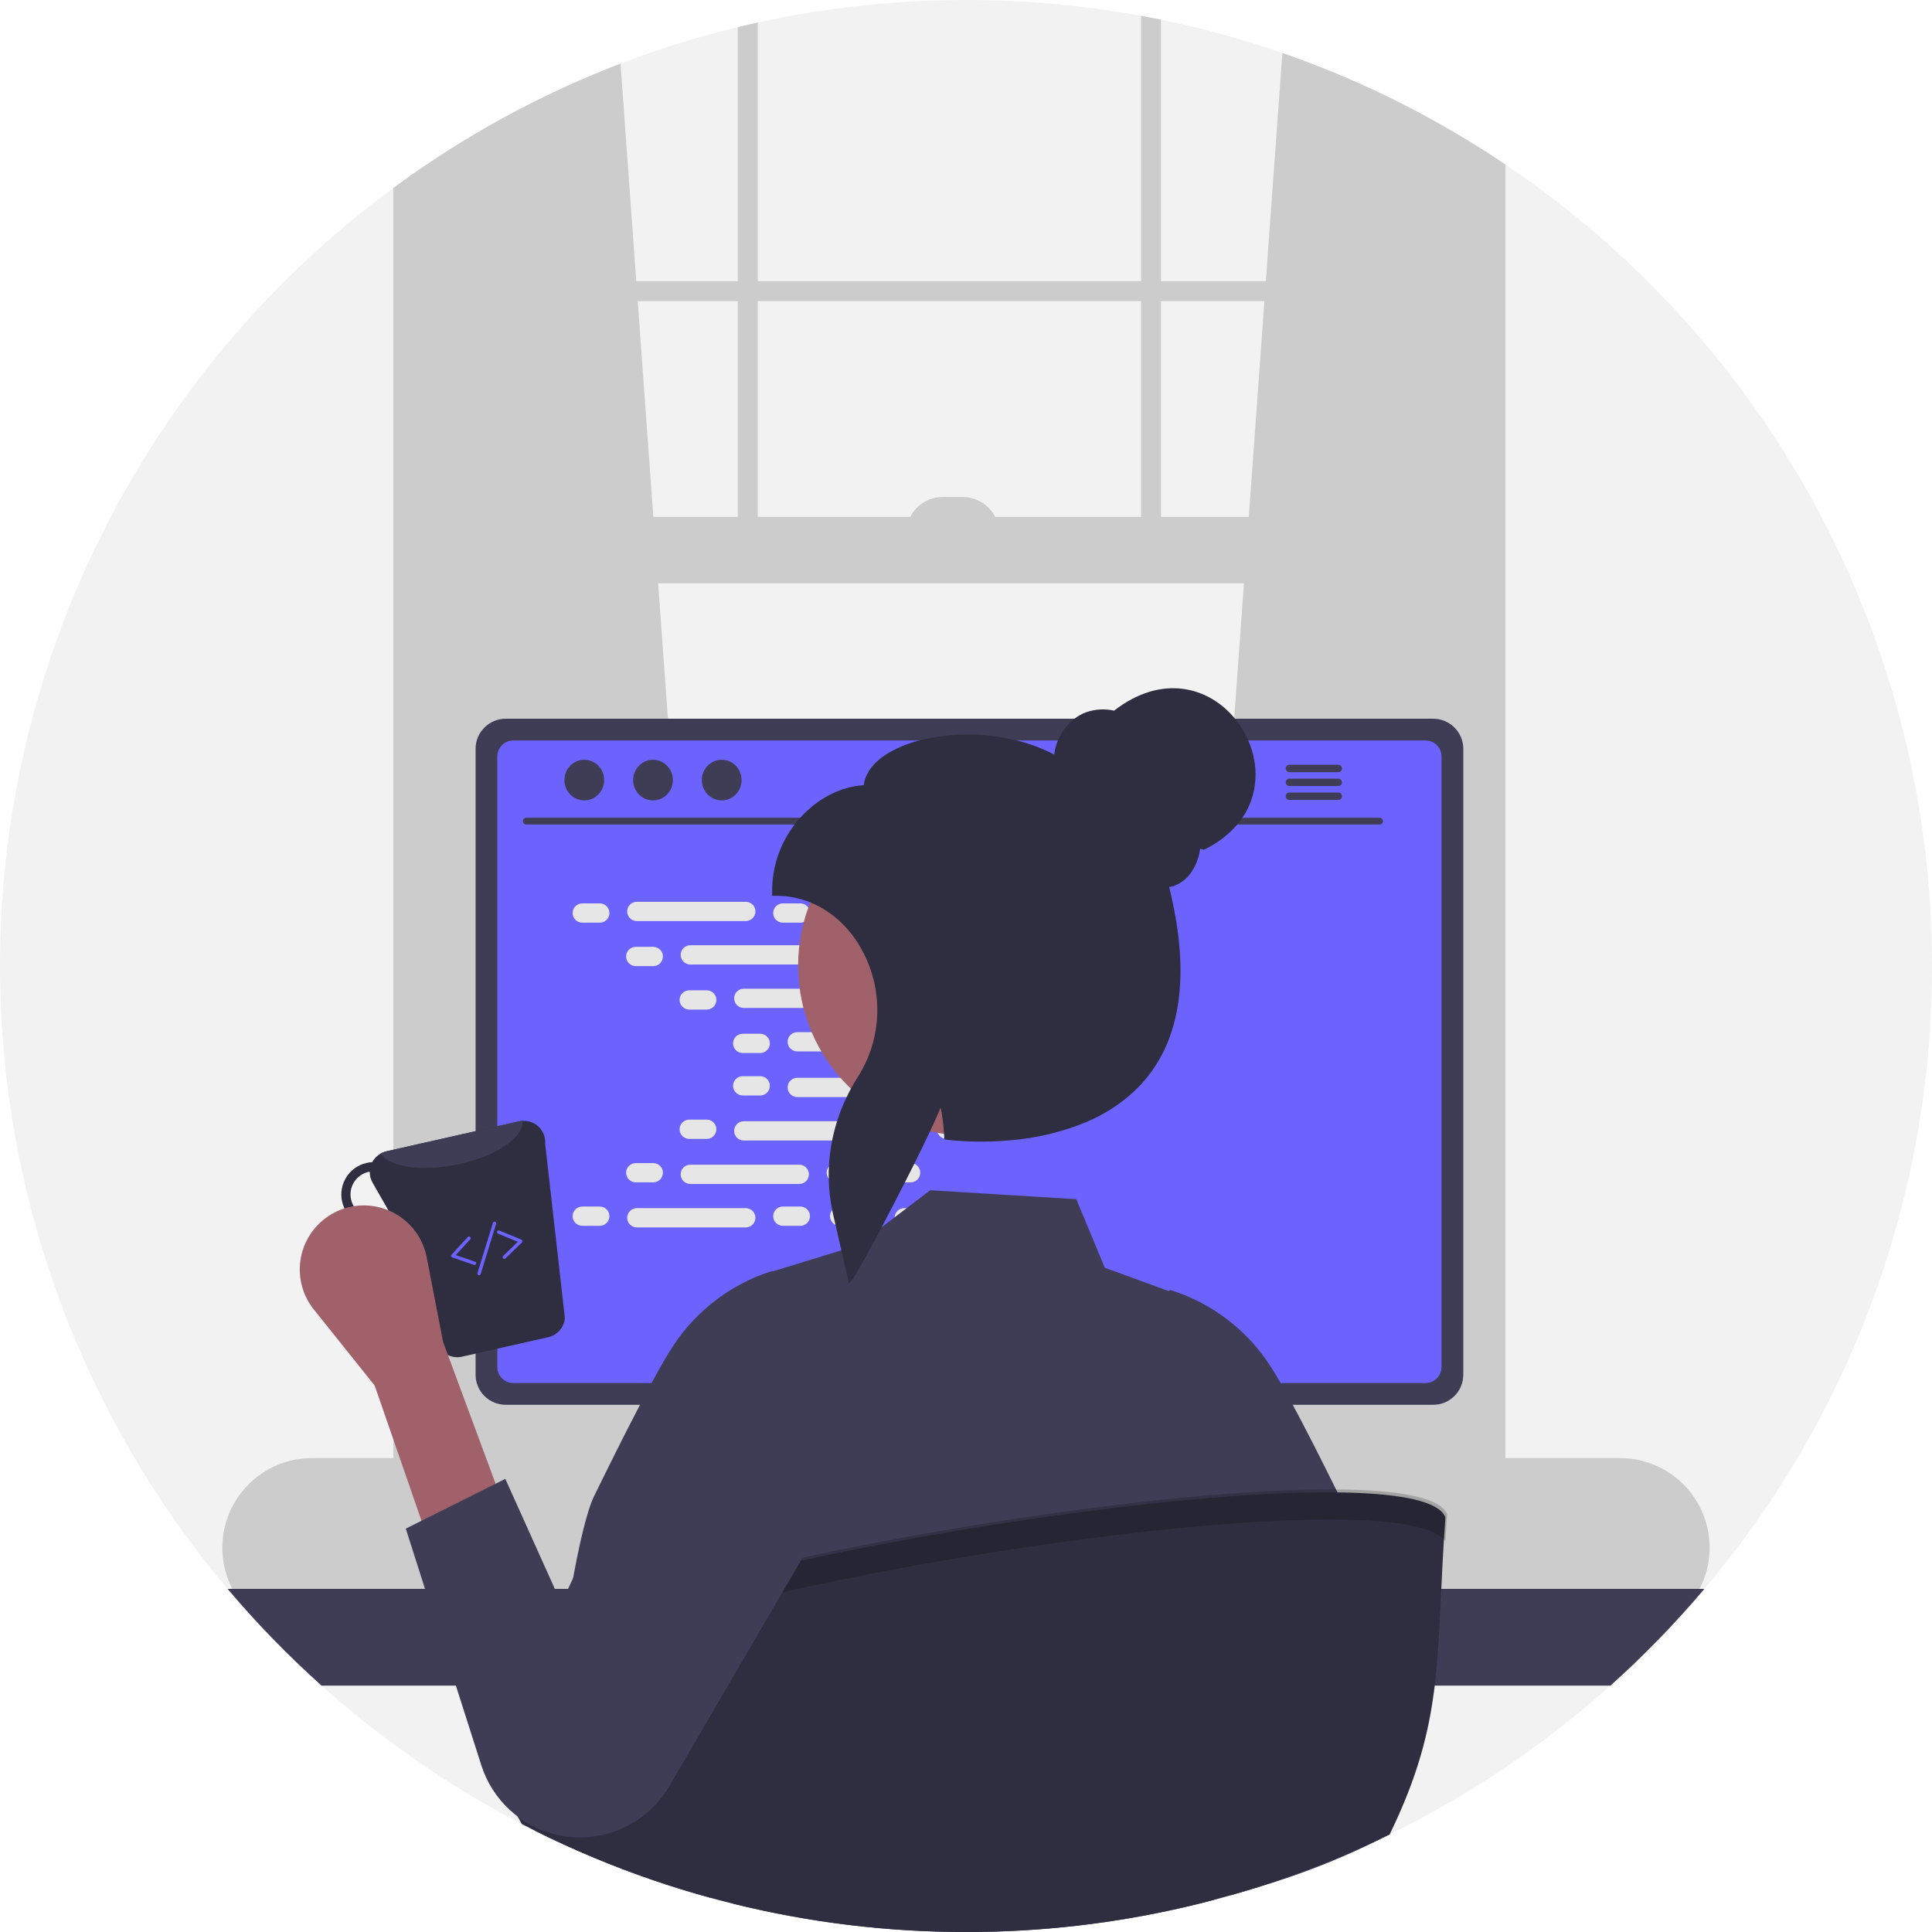
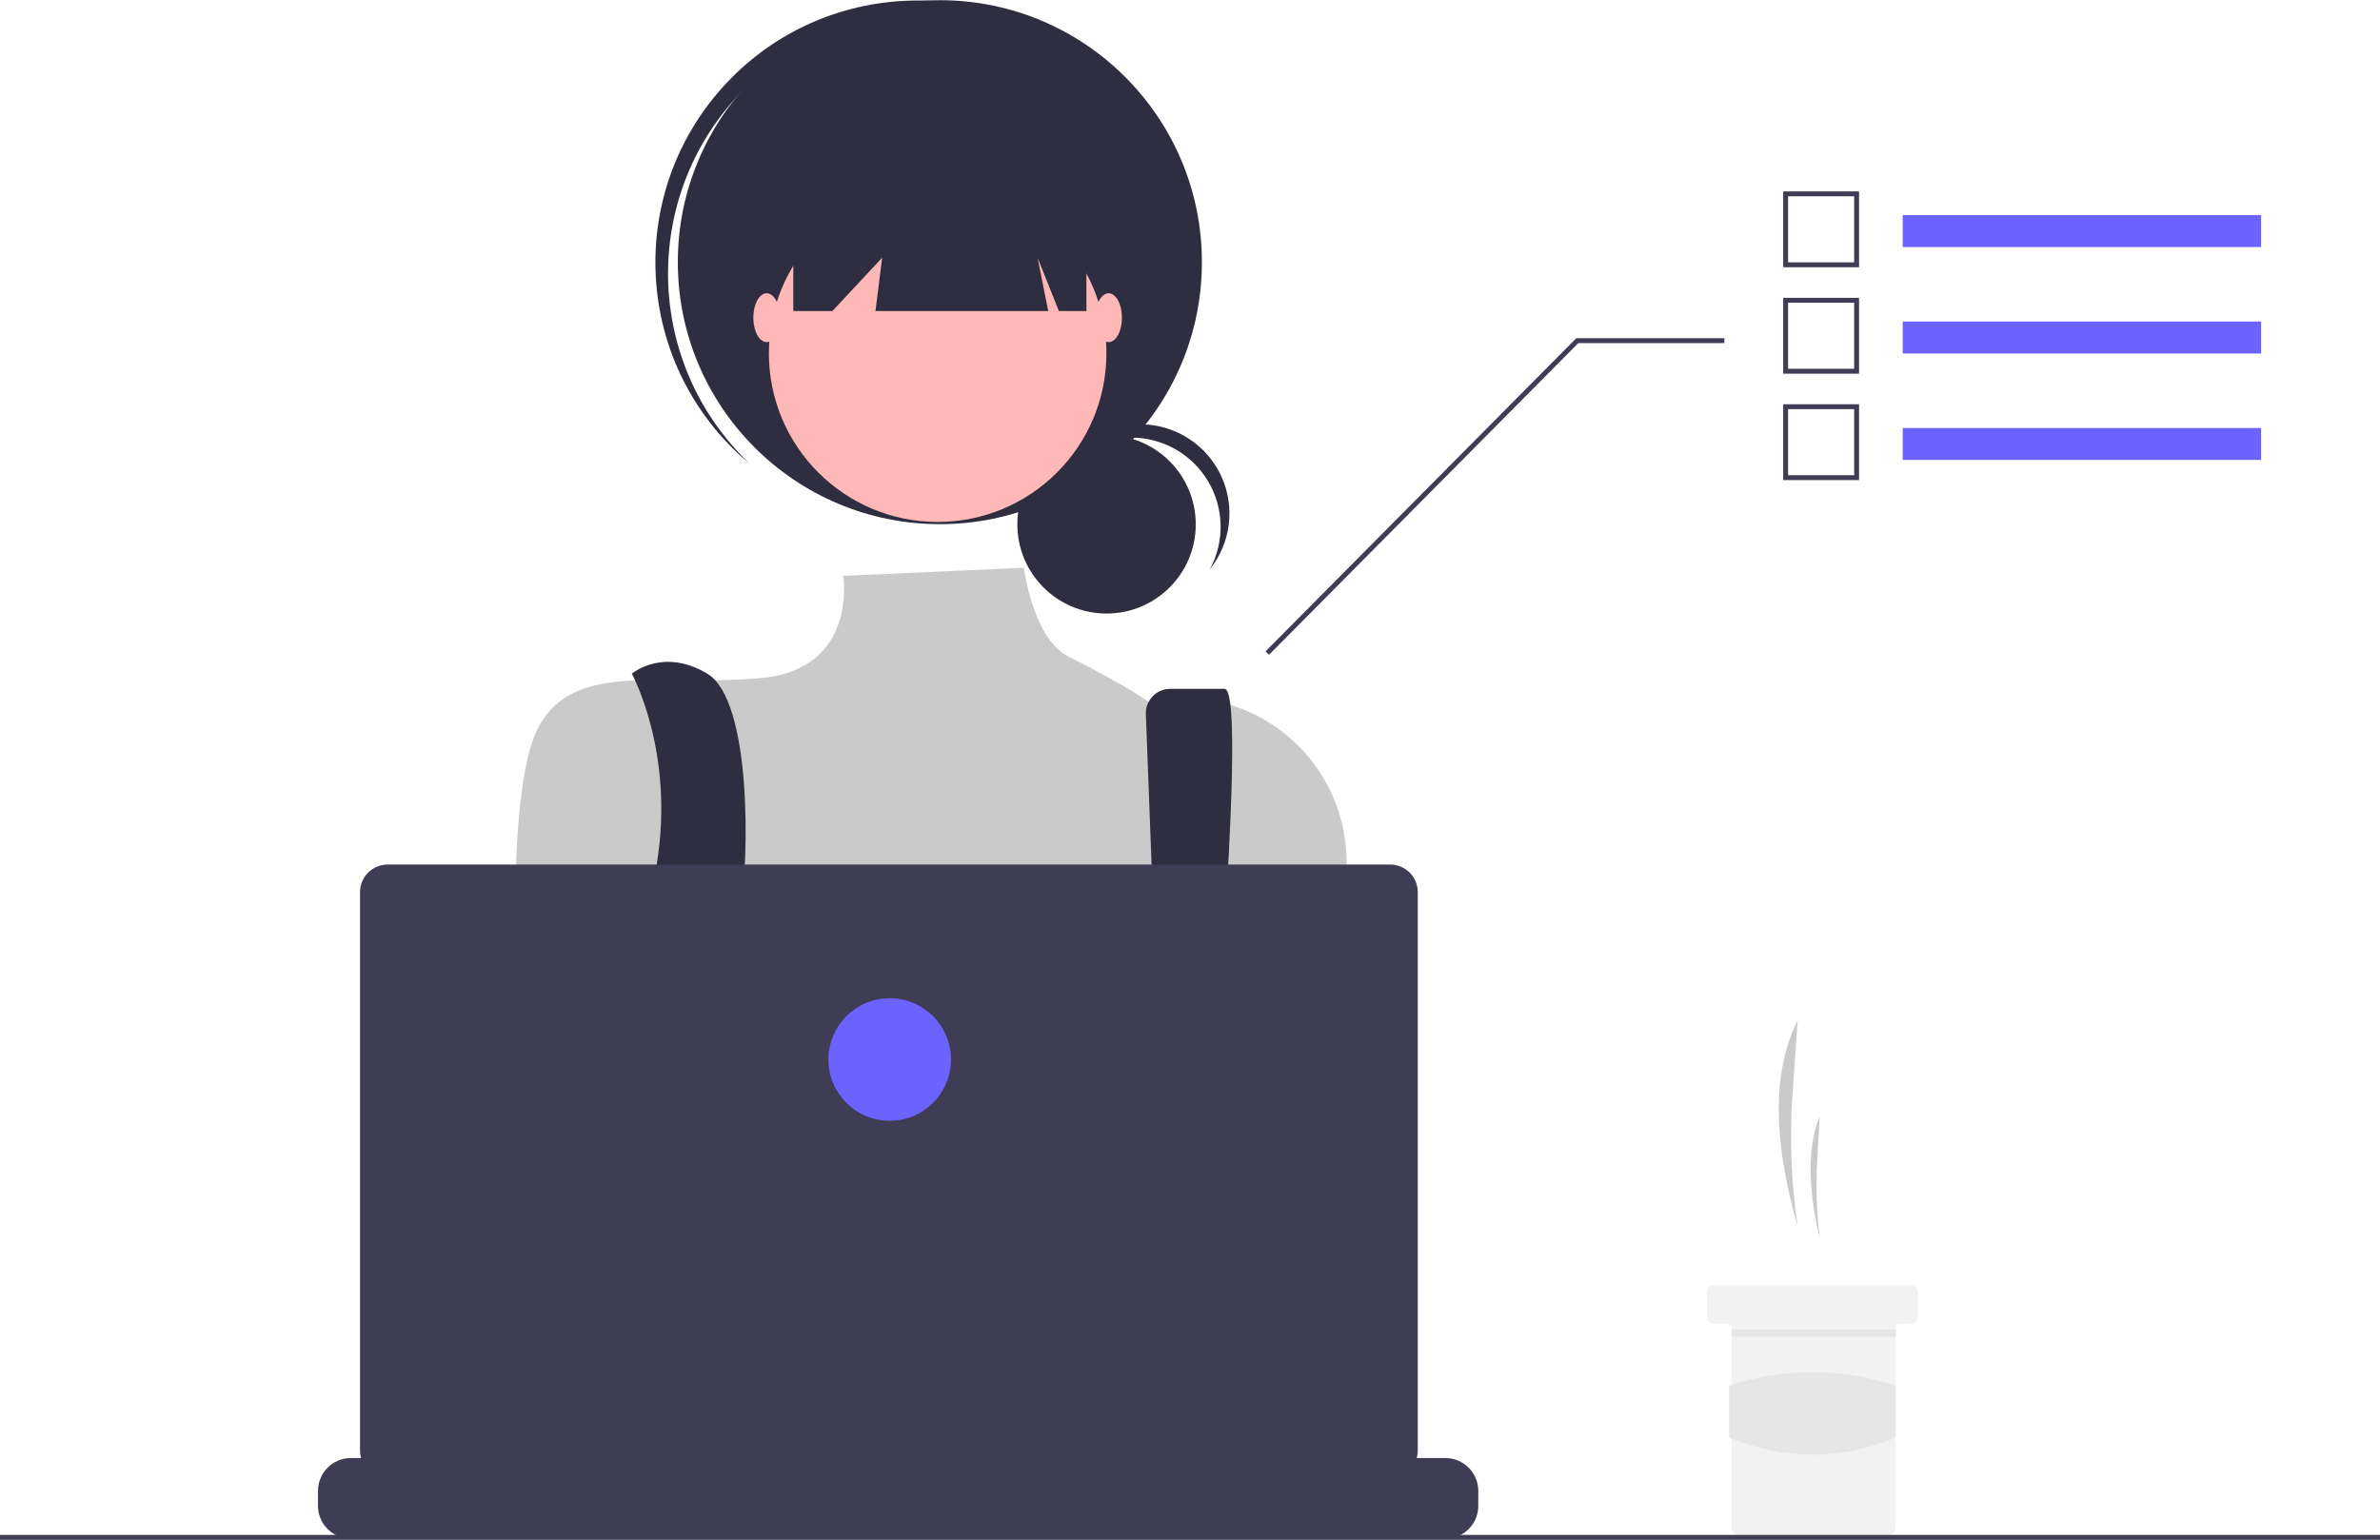
- <svg xmlns="http://www.w3.org/2000/svg" data-name="Layer 1" width="578" height="578" viewBox="0 0 578 578">
-   <path d="M889,450a287.861,287.861,0,0,1-68.09,186.34c-1.6,1.9-3.23,3.77-4.89,5.63a290.588,290.588,0,0,1-67.49,55.99q-8.67,5.205-17.72,9.81c-.61.31-1.23.62-1.84.92-.73.37-1.47.73-2.21,1.09A286.159,286.159,0,0,1,679.24,728q-2.55.72-5.11,1.4a288.588,288.588,0,0,1-65.84,9.49c-1.16.03-2.3.05-3.4.07-.39.01-.77.02-1.15.02-1.25.01-2.49.02-3.74.02a289.271,289.271,0,0,1-69.54-8.43q-3.42-.84-6.81-1.77a285.473,285.473,0,0,1-34.97-12.03q-9-3.75-17.68-8.09c-1.31-.66-2.62-1.32-3.91-2-.55-.27-1.09-.56-1.63-.84a290.458,290.458,0,0,1-81.65-64.06c-1.6-1.79-3.17-3.61-4.72-5.44a289.025,289.025,0,0,1,49.59-419.1c1.64-1.21,3.29-2.41,4.96-3.58q.495-.345.99-.69a286.753,286.753,0,0,1,97.1-43.85c1.98-.49,3.96-.95,5.96-1.38a291.798,291.798,0,0,1,114.68-2.01c1.99.37,3.98.75,5.96,1.16a287.281,287.281,0,0,1,97.1,39.43c.66.42,1.32.84,1.98,1.28,1.33.86,2.66,1.74,3.97,2.63A288.686,288.686,0,0,1,889,450Z" transform="translate(-311 -161)" fill="#f2f2f2" />
-   <path d="M527,599.51l-92.37,8.2-.99.09V213.66q.495-.345.99-.69a288.323,288.323,0,0,1,62.01-32.94l4.72,65.1.43,5.96,4.67,64.56L507.9,335.51l18.93,261.7Z" transform="translate(-311 -161)" fill="#ccc" />
-   <path d="M755.43,206.32c.66.42,1.32.84,1.98,1.28V607.8l-1.98-.18-91.37-8.11.17-2.3L683.16,335.51l1.44-19.86,4.67-64.56.43-5.96,4.95-68.27A287.687,287.687,0,0,1,755.43,206.32Z" transform="translate(-311 -161)" fill="#ccc" />
-   <path d="M755.43,206.32V613.26c0,7.81-5.38,14.16-12,14.16H446.63c-5.48,0-10.13-4.36-11.54-10.31a16.108,16.108,0,0,1-.46-3.85V212.97q-.495.345-.99.69c-1.67,1.17-3.32,2.37-4.96,3.58V613.26a22.919,22.919,0,0,0,6.18,16,17.06,17.06,0,0,0,7.78,4.66,15.118,15.118,0,0,0,3.99.53h296.8a15.249,15.249,0,0,0,4-.53c7.98-2.15,13.95-10.59,13.95-20.66V210.23c-1.31-.89-2.64-1.77-3.97-2.63C756.75,207.16,756.09,206.74,755.43,206.32Z" transform="translate(-311 -161)" fill="#ccc" />
-   <rect x="120.655" y="84.134" width="326.752" height="5.959" fill="#ccc" />
-   <path d="M531.73,169.12c1.98-.49,3.96-.95,5.96-1.38V329.55h-5.96Z" transform="translate(-311 -161)" fill="#ccc" />
-   <path d="M652.37,165.73c1.99.37,3.98.75,5.96,1.16V329.55h-5.96Z" transform="translate(-311 -161)" fill="#ccc" />
-   <path d="M795.65,597.21H404.34a26.82,26.82,0,0,0,0,53.64H795.65a26.76,26.76,0,0,0,20.12-9.11,27.096,27.096,0,0,0,3.02-4.18,25.54,25.54,0,0,0,1.75-3.56,26.803,26.803,0,0,0-24.89-36.79Z" transform="translate(-311 -161)" fill="#ccc" />
-   <rect x="122.642" y="154.649" width="324.766" height="19.863" fill="#ccc" />
-   <path d="M282.045,148.69h5.959a10.925,10.925,0,0,1,10.925,10.925v0a0,0,0,0,1,0,0h-27.809a0,0,0,0,1,0,0v0a10.925,10.925,0,0,1,10.925-10.925Z" fill="#ccc" />
-   <path d="M820.91,636.34a289.004,289.004,0,0,1-28.12,28.95H407.21a289.004,289.004,0,0,1-28.12-28.95Z" transform="translate(-311 -161)" fill="#3f3d56" />
-   <path d="M632.28,536.07H567.36a3.175,3.175,0,0,0-1.03.16,3.448,3.448,0,0,0-2.43,3.3V642.09h71.85V539.53A3.463,3.463,0,0,0,632.28,536.07Zm-24.57,50.6a7.531,7.531,0,0,1-1.56,4.6,7.665,7.665,0,0,1-13.78-4.6v-11.9a7.67,7.67,0,0,1,15.34,0Z" transform="translate(-311 -161)" fill="#2f2e41" />
-   <path d="M563.68,638.81v9.89a1.94,1.94,0,0,0,1.93,1.94h68.43a1.946,1.946,0,0,0,1.93-1.94v-9.89Z" transform="translate(-311 -161)" fill="#3f3d56" />
-   <path d="M739.78,376.02H462.28a9.011,9.011,0,0,0-9,8.99V572.27a9.007,9.007,0,0,0,9,9h277.5a9.007,9.007,0,0,0,9-9V385.01A9.012,9.012,0,0,0,739.78,376.02Z" transform="translate(-311 -161)" fill="#3f3d56" />
-   <path d="M737.46,382.52H464.59a4.82,4.82,0,0,0-4.81,4.82V569.96a4.818,4.818,0,0,0,4.81,4.81H737.46a4.818,4.818,0,0,0,4.81-4.81V387.34A4.821,4.821,0,0,0,737.46,382.52Z" transform="translate(-311 -161)" fill="#6c63ff" />
-   <path d="M687.24,650.48l-2.52-11.97a2.992,2.992,0,0,0-1.86-2.17,2.894,2.894,0,0,0-1.06-.2H524.49a2.895,2.895,0,0,0-1.06.2,2.993,2.993,0,0,0-1.86,2.17l-2.52,11.97a2.987,2.987,0,0,0,2.92,3.6H684.31a2.948,2.948,0,0,0,2.32-1.11A2.985,2.985,0,0,0,687.24,650.48Z" transform="translate(-311 -161)" fill="#2f2e41" />
-   <rect x="214.643" y="477.296" width="5" height="3" rx="0.488" fill="#3f3d56" />
-   <rect x="224.643" y="477.296" width="5" height="3" rx="0.488" fill="#3f3d56" />
-   <rect x="234.643" y="477.296" width="5" height="3" rx="0.488" fill="#3f3d56" />
-   <rect x="244.643" y="477.296" width="5" height="3" rx="0.488" fill="#3f3d56" />
-   <rect x="254.643" y="477.296" width="5" height="3" rx="0.488" fill="#3f3d56" />
-   <rect x="264.643" y="477.296" width="5" height="3" rx="0.488" fill="#3f3d56" />
-   <rect x="274.643" y="477.296" width="5" height="3" rx="0.488" fill="#3f3d56" />
-   <rect x="284.643" y="477.296" width="5" height="3" rx="0.488" fill="#3f3d56" />
-   <rect x="294.643" y="477.296" width="5" height="3" rx="0.488" fill="#3f3d56" />
-   <rect x="304.643" y="477.296" width="5" height="3" rx="0.488" fill="#3f3d56" />
-   <rect x="314.643" y="477.296" width="5" height="3" rx="0.488" fill="#3f3d56" />
-   <rect x="324.643" y="477.296" width="5" height="3" rx="0.488" fill="#3f3d56" />
-   <rect x="334.643" y="477.296" width="5" height="3" rx="0.488" fill="#3f3d56" />
-   <rect x="344.643" y="477.296" width="5" height="3" rx="0.488" fill="#3f3d56" />
-   <rect x="354.643" y="477.296" width="5" height="3" rx="0.488" fill="#3f3d56" />
-   <rect x="364.643" y="477.296" width="5" height="3" rx="0.488" fill="#3f3d56" />
-   <rect x="214.525" y="482.296" width="5" height="3" rx="0.488" fill="#3f3d56" />
-   <rect x="224.525" y="482.296" width="5" height="3" rx="0.488" fill="#3f3d56" />
-   <rect x="234.525" y="482.296" width="5" height="3" rx="0.488" fill="#3f3d56" />
-   <rect x="244.525" y="482.296" width="5" height="3" rx="0.488" fill="#3f3d56" />
-   <rect x="254.525" y="482.296" width="5" height="3" rx="0.488" fill="#3f3d56" />
-   <rect x="264.525" y="482.296" width="5" height="3" rx="0.488" fill="#3f3d56" />
-   <rect x="274.525" y="482.296" width="5" height="3" rx="0.488" fill="#3f3d56" />
-   <rect x="284.525" y="482.296" width="5" height="3" rx="0.488" fill="#3f3d56" />
-   <rect x="294.525" y="482.296" width="5" height="3" rx="0.488" fill="#3f3d56" />
-   <rect x="304.525" y="482.296" width="5" height="3" rx="0.488" fill="#3f3d56" />
-   <rect x="314.525" y="482.296" width="5" height="3" rx="0.488" fill="#3f3d56" />
-   <rect x="324.525" y="482.296" width="5" height="3" rx="0.488" fill="#3f3d56" />
-   <rect x="334.525" y="482.296" width="5" height="3" rx="0.488" fill="#3f3d56" />
-   <rect x="344.525" y="482.296" width="5" height="3" rx="0.488" fill="#3f3d56" />
-   <rect x="354.525" y="482.296" width="5" height="3" rx="0.488" fill="#3f3d56" />
-   <rect x="364.525" y="482.296" width="5" height="3" rx="0.488" fill="#3f3d56" />
-   <rect x="262.525" y="488.296" width="40" height="3" rx="0.488" fill="#3f3d56" />
-   <path d="M723.748,407.677H468.425a1.016,1.016,0,0,1,0-2.031H723.748a1.016,1.016,0,0,1,0,2.031Z" transform="translate(-311 -161)" fill="#3f3d56" />
-   <ellipse cx="174.805" cy="233.379" rx="5.95" ry="6.083" fill="#3f3d56" />
-   <ellipse cx="195.361" cy="233.379" rx="5.95" ry="6.083" fill="#3f3d56" />
-   <ellipse cx="215.917" cy="233.379" rx="5.95" ry="6.083" fill="#3f3d56" />
-   <path d="M711.37,389.8h-14.6a1.105,1.105,0,0,0,0,2.21h14.6a1.105,1.105,0,0,0,0-2.21Z" transform="translate(-311 -161)" fill="#3f3d56" />
-   <path d="M711.37,393.95h-14.6a1.105,1.105,0,0,0,0,2.21h14.6a1.105,1.105,0,0,0,0-2.21Z" transform="translate(-311 -161)" fill="#3f3d56" />
-   <path d="M711.37,398.1h-14.6a1.105,1.105,0,0,0,0,2.21h14.6a1.105,1.105,0,0,0,0-2.21Z" transform="translate(-311 -161)" fill="#3f3d56" />
-   <rect x="171.314" y="270.273" width="11.006" height="5.76" rx="2.88" fill="#e6e6e6" />
-   <rect x="231.314" y="270.273" width="11.006" height="5.76" rx="2.88" fill="#e6e6e6" />
-   <rect x="248.314" y="270.273" width="11.006" height="5.76" rx="2.88" fill="#e6e6e6" />
-   <rect x="187.634" y="269.793" width="38.366" height="5.76" rx="2.88" fill="#e6e6e6" />
-   <rect x="267.634" y="269.793" width="38.366" height="5.76" rx="2.88" fill="#e6e6e6" />
-   <rect x="187.314" y="283.273" width="11.006" height="5.76" rx="2.88" fill="#e6e6e6" />
-   <rect x="247.314" y="283.273" width="11.006" height="5.76" rx="2.88" fill="#e6e6e6" />
-   <rect x="264.314" y="283.273" width="11.006" height="5.76" rx="2.88" fill="#e6e6e6" />
-   <rect x="203.634" y="282.793" width="38.366" height="5.76" rx="2.88" fill="#e6e6e6" />
-   <rect x="283.634" y="282.793" width="38.366" height="5.76" rx="2.88" fill="#e6e6e6" />
-   <rect x="203.314" y="296.273" width="11.006" height="5.76" rx="2.88" fill="#e6e6e6" />
-   <rect x="263.314" y="296.273" width="11.006" height="5.76" rx="2.88" fill="#e6e6e6" />
-   <rect x="280.314" y="296.273" width="11.006" height="5.76" rx="2.88" fill="#e6e6e6" />
-   <rect x="219.634" y="295.793" width="38.366" height="5.76" rx="2.88" fill="#e6e6e6" />
-   <rect x="299.634" y="295.793" width="38.366" height="5.76" rx="2.88" fill="#e6e6e6" />
-   <rect x="219.314" y="309.273" width="11.006" height="5.76" rx="2.88" fill="#e6e6e6" />
-   <rect x="279.314" y="309.273" width="11.006" height="5.76" rx="2.88" fill="#e6e6e6" />
-   <rect x="296.314" y="309.273" width="11.006" height="5.76" rx="2.88" fill="#e6e6e6" />
-   <rect x="235.634" y="308.793" width="38.366" height="5.76" rx="2.88" fill="#e6e6e6" />
-   <rect x="231.314" y="360.967" width="11.006" height="5.76" rx="2.88" fill="#e6e6e6" />
-   <rect x="248.314" y="360.967" width="11.006" height="5.76" rx="2.88" fill="#e6e6e6" />
-   <rect x="267.634" y="361.447" width="38.366" height="5.76" rx="2.88" fill="#e6e6e6" />
-   <rect x="171.314" y="360.967" width="11.006" height="5.76" rx="2.88" fill="#e6e6e6" />
-   <rect x="187.634" y="361.447" width="38.366" height="5.76" rx="2.88" fill="#e6e6e6" />
-   <rect x="187.314" y="347.967" width="11.006" height="5.76" rx="2.88" fill="#e6e6e6" />
-   <rect x="247.314" y="347.967" width="11.006" height="5.76" rx="2.88" fill="#e6e6e6" />
-   <rect x="264.314" y="347.967" width="11.006" height="5.76" rx="2.88" fill="#e6e6e6" />
-   <rect x="203.634" y="348.447" width="38.366" height="5.76" rx="2.88" fill="#e6e6e6" />
-   <rect x="203.314" y="334.967" width="11.006" height="5.76" rx="2.88" fill="#e6e6e6" />
-   <rect x="263.314" y="334.967" width="11.006" height="5.76" rx="2.88" fill="#e6e6e6" />
-   <rect x="280.314" y="334.967" width="11.006" height="5.76" rx="2.88" fill="#e6e6e6" />
-   <rect x="219.634" y="335.447" width="38.366" height="5.76" rx="2.88" fill="#e6e6e6" />
-   <rect x="219.314" y="321.967" width="11.006" height="5.76" rx="2.88" fill="#e6e6e6" />
-   <rect x="279.314" y="321.967" width="11.006" height="5.76" rx="2.88" fill="#e6e6e6" />
-   <rect x="296.314" y="321.967" width="11.006" height="5.76" rx="2.88" fill="#e6e6e6" />
-   <rect x="235.634" y="322.447" width="38.366" height="5.76" rx="2.88" fill="#e6e6e6" />
-   <path d="M726.81,709.77c-.61.31-1.23.62-1.84.92-15.8,7.9-28.44,12.39-45.73,17.31-1.46-16.3-2.87-44.95-4.24-62.71-.36-4.61-.72-8.48-1.07-11.21a15.182,15.182,0,0,0-.88-4.25l.06,4.25.15,11.21.87,64.11a288.588,288.588,0,0,1-65.84,9.49c-1.16.03-2.3.05-3.4.07-.39.01-.77.02-1.15.02-1.25.01-2.49.02-3.74.02a289.271,289.271,0,0,1-69.54-8.43c.49-16.13.98-44.46,1.45-65.28.1-4.07.19-7.86.29-11.21.19-7.16.39-12.32.58-14.05a4.361,4.361,0,0,0-.39.97,97.154,97.154,0,0,0-1.89,13.08c-.35,3.35-.7,7.14-1.05,11.21-1.86,21.63-3.8,51.04-5.8,63.51a285.473,285.473,0,0,1-34.97-12.03q-9-3.75-17.68-8.09c1.1-7.2,2.25-15.27,3.43-23.64.92-6.49,1.87-13.16,2.84-19.75,1.5-10.18,3.04-20.16,4.6-28.95,2.28-12.84,4.62-23.16,6.94-27.9,2.2-4.5,4.4-8.94,6.53-13.19.74-1.49,1.48-2.96,2.2-4.39.17-.34.34-.67.51-1,1.53-3.01,3.01-5.89,4.42-8.59,1.21-2.31,2.36-4.49,3.45-6.5,2.64-4.88,4.88-8.77,6.54-11.23a55.257,55.257,0,0,1,29.28-22.21l.3-.08.21.09,20.45-6.28,2.99-.92,2.01-.62,7.08-5.39,3.85-2.93,3.61-2.75,7.06-5.37,43.71,2.69,8.51,20.49,19.06,6.97.33-.15.29-.12.3.08a55.306,55.306,0,0,1,29.28,22.21c.94,1.41,2.08,3.27,3.37,5.52,1.1,1.91,2.3,4.09,3.6,6.5,1.85,3.43,3.87,7.3,6.01,11.49.47.92.95,1.86,1.43,2.81q1.335,2.64,2.71,5.39c2.13,4.25,4.33,8.69,6.53,13.2,1.91,3.91,3.84,11.95,5.74,22.18,1.57,8.5,3.13,18.52,4.64,28.95,1.98,13.52-.13,29.71,1.66,42.15C726.58,708.23,726.7,709,726.81,709.77Z" transform="translate(-311 -161)" fill="#3f3d56" />
-   <circle cx="289.615" cy="288.888" r="50.836" fill="#a0616a" />
-   <path d="M684.45,382.52a26.608,26.608,0,0,0-3.97-6.5c-7.72-9.43-21.76-13.58-36.17-2.42a15.279,15.279,0,0,0-8.35.48,12.91,12.91,0,0,0-3.52,1.94,15.97,15.97,0,0,0-4.94,6.5,15.522,15.522,0,0,0-1.1,4.23,50.565,50.565,0,0,0-11.23-4.23,60.34,60.34,0,0,0-29.13,0,36.544,36.544,0,0,0-8.78,3.48c-4.68,2.7-7.37,6.11-7.85,9.9-6.75.38-13.77,3.93-19,9.75-.59.65-1.16,1.33-1.69,2.03A32.709,32.709,0,0,0,542,427.73V429h1.27a26.87,26.87,0,0,1,10.15,1.98,27.585,27.585,0,0,1,5.89,3.25,28.764,28.764,0,0,1,3.37,2.8,33.483,33.483,0,0,1,6.12,8.05,37.459,37.459,0,0,1,4.08,24.71,36.2,36.2,0,0,1-1.52,5.76,37.584,37.584,0,0,1-3.71,7.63c-.06.09-.11.18-.17.27-.67,1.07-1.31,2.16-1.91,3.26-.45.82-.87,1.66-1.26,2.5a51.957,51.957,0,0,0-2.88,7.24,53.586,53.586,0,0,0-2.44,13.54c-.07,1.22-.09,2.44-.05,3.66a51.979,51.979,0,0,0,1.03,9.36c.09.42.18.83.27,1.25l.73,3.19,1.73,7.61,1.2,5.24,1.11,4.86,1.64-2.35c.56-.8,1.97-3.26,3.86-6.74,1.25-2.27,2.7-4.98,4.27-7.94,2.19-4.15,4.59-8.78,6.94-13.4.95-1.87,1.89-3.73,2.8-5.55,1.72-3.45,3.34-6.78,4.73-9.74,1.28-2.73,2.37-5.15,3.18-7.09.25,1.27.46,2.56.62,3.86.18,1.32.31,2.66.38,4,.02.2.03.41.04.61l.04.82.01.24,1.06.14a93.022,93.022,0,0,0,18.4.14h.01a74.862,74.862,0,0,0,23.56-5.71,49.257,49.257,0,0,0,11.8-7.24,41.3,41.3,0,0,0,4.66-4.52c.36-.41.71-.82,1.05-1.24a41.125,41.125,0,0,0,5.05-7.9,41.802,41.802,0,0,0,2.34-5.76c3.84-11.63,3.62-26.14-.66-43.38a9.923,9.923,0,0,0,3.27-1.26c3.14-1.89,5.32-5.64,6-10.22l1.08.29a30.104,30.104,0,0,0,10.01-7.54,24.115,24.115,0,0,0,1.54-2.03C687.58,398.45,687.62,389.81,684.45,382.52Z" transform="translate(-311 -161)" fill="#2f2e41" />
-   <polygon points="206.32 475.296 214.817 442.504 222.32 470.8 206.32 475.296" opacity="0.2" />
-   <path d="M743.43,614.93c-3.04,41.88.11,60.32-16.67,94.85A286.159,286.159,0,0,1,679.24,728q-2.55.72-5.11,1.4a288.588,288.588,0,0,1-65.84,9.49c-1.16.03-2.3.05-3.4.07-.39.01-.77.02-1.15.02-1.25.01-2.49.02-3.74.02a289.271,289.271,0,0,1-69.54-8.43q-3.42-.84-6.81-1.77a285.473,285.473,0,0,1-34.97-12.03q-9-3.75-17.68-8.09c-1.31-.66-2.62-1.32-3.91-2-6.63-11.66-10.4-25.84-10.48-42.88C461.2,634.44,733.29,589.61,743.43,614.93Z" transform="translate(-311 -161)" fill="#2f2e41" />
-   <path d="M743.422,622.102c.155-2.593.329-5.271.531-8.06-10.14-25.32-282.23,19.51-286.82,48.87.013,2.692.128,5.304.321,7.855C468.57,641.789,727.059,599.181,743.422,622.102Z" transform="translate(-311 -161)" opacity="0.2" />
-   <path d="M474.096,503.152a6.365,6.365,0,0,0-6.753-6.816,5.854,5.854,0,0,0-1.005.126l-39.762,8.983a6.548,6.548,0,0,0-4.209,3.235,8.184,8.184,0,0,0-1.727.251,9.661,9.661,0,0,0,4.271,18.845,9.794,9.794,0,0,0,3.895-1.884l13.474,37.941a6.329,6.329,0,0,0,6.941,3.046l25.849-5.842A6.416,6.416,0,0,0,480,555.32Zm-49.781,21.923a6.91,6.91,0,0,1-3.078-13.474c.126-.031.251,0,.377-.031a6.506,6.506,0,0,0,.848,3.266l4.931,8.606A6.505,6.505,0,0,1,424.314,525.074Z" transform="translate(-311 -161)" fill="#2f2e41" />
-   <path d="M467.343,496.336c.377,5.025-8.229,10.804-19.755,13.097-10.585,2.167-20.07.659-22.739-3.298a6.025,6.025,0,0,1,1.728-.691l39.762-8.983A5.854,5.854,0,0,1,467.343,496.336Z" transform="translate(-311 -161)" fill="#3f3d56" />
-   <path d="M439.843,623.905,462.177,612.738l-18.611-50.251-4.905-25.342a19.161,19.161,0,0,0-31.282-10.907h0a19.161,19.161,0,0,0-2.493,26.518l18.207,22.759Z" transform="translate(-311 -161)" fill="#a0616a" />
-   <path d="M462.177,603.433l-29.778,14.889,22.599,70.809A30.977,30.977,0,0,0,477.333,709.847h0a30.977,30.977,0,0,0,33.737-14.197l59.925-102.714a31.62,31.62,0,0,0-10.196-42.982h0a31.62,31.62,0,0,0-45.296,12.765l-36.576,77.936Z" transform="translate(-311 -161)" fill="#3f3d56" />
-   <path d="M452.967,539.441a.496.496,0,0,1-.163-.027l-6.501-2.238a.499.499,0,0,1-.206-.811l4.835-5.265a.5.5,0,1,1,.736.676l-4.319,4.702,5.779,1.99a.5.5,0,0,1-.163.973Z" transform="translate(-311 -161)" fill="#6c63ff" />
-   <path d="M461.878,537.617a.5.5,0,0,1-.348-.859l4.395-4.249-5.903-2.433a.5.5,0,1,1,.381-.924l6.609,2.724a.5.5,0,0,1,.157.821l-4.943,4.779A.5.5,0,0,1,461.878,537.617Z" transform="translate(-311 -161)" fill="#6c63ff" />
-   <path d="M454.332,542.5a.482.482,0,0,1-.147-.022.5.5,0,0,1-.331-.625l4.615-15a.5.5,0,0,1,.956.295l-4.615,15A.5.5,0,0,1,454.332,542.5Z" transform="translate(-311 -161)" fill="#6c63ff" />
+ <svg xmlns="http://www.w3.org/2000/svg" data-name="Layer 1" width="971.052" height="628.381" viewBox="0 0 971.052 628.381">
+   <path d="M847.931,636.215h0a249.626,249.626,0,0,1-2.095-54.111l2.095-29.889h0c-11.542,22.966-8.933,53.192,0,84Z" transform="translate(-114.4741 -135.8093)" fill="#cacaca" />
+   <path d="M856.931,641.215h0a183.497,183.497,0,0,1-1.008-32.209l1.008-17.791h0C851.378,604.885,852.633,622.877,856.931,641.215Z" transform="translate(-114.4741 -135.8093)" fill="#cacaca" />
+   <path d="M896.936,663.217v10a3.016,3.016,0,0,1-3,3h-5a.996.996,0,0,0-1,1v82a3.016,3.016,0,0,1-3,3h-61a3.002,3.002,0,0,1-3-3v-82a1.003,1.003,0,0,0-1-1h-6a3.002,3.002,0,0,1-3-3v-10a2.996,2.996,0,0,1,3-3h80A3.009,3.009,0,0,1,896.936,663.217Z" transform="translate(-114.4741 -135.8093)" fill="#f2f2f2" />
+   <rect x="706.552" y="542.508" width="67" height="3" fill="#e6e6e6" />
+   <path d="M887.936,722.462c-22.42,9.278-45.084,9.38-68,0V701.327a106.79,106.79,0,0,1,68,0Z" transform="translate(-114.4741 -135.8093)" fill="#e6e6e6" />
+   <circle cx="451.481" cy="213.985" r="36.396" fill="#2f2e41" />
+   <path d="M576.095,314.401a36.401,36.401,0,0,1,32.039,53.669,36.387,36.387,0,1,0-60.454-39.982A36.306,36.306,0,0,1,576.095,314.401Z" transform="translate(-114.4741 -135.8093)" fill="#2f2e41" />
+   <circle cx="383.471" cy="106.996" r="106.912" fill="#2f2e41" />
+   <path d="M414.036,176.471A106.893,106.893,0,0,1,562.203,165.261c-.874-.831-1.739-1.669-2.648-2.476a106.913,106.913,0,0,0-142.066,159.807c.908.808,1.842,1.568,2.77,2.339A106.893,106.893,0,0,1,414.036,176.471Z" transform="translate(-114.4741 -135.8093)" fill="#2f2e41" />
+   <circle cx="382.565" cy="144.143" r="68.859" fill="#ffb8b8" />
+   <path d="M532.214,367.505l-73.688,3.313s6.15,38.108-33.715,41.732-76.107-7.248-90.604,19.933-8.248,123.966-8.248,123.966,27.181,97.852,48.926,112.349,212.013-5.436,212.013-5.436L666.526,562.817l-2.697-77.54c-1.408-40.491-38.377-70.892-78.194-63.398q-1.173.221-2.362.475s-8.747-6.538-32.747-18.538C535.849,396.479,532.214,367.505,532.214,367.505Z" transform="translate(-114.4741 -135.8093)" fill="#cacaca" />
+   <path d="M372.26,410.738s17.514,31.778,10.266,77.08,23.164,141.114,23.164,141.114l21.745-5.436s-14.497-94.228-10.872-115.973,4.624-85.913-13.497-96.785S372.26,410.738,372.26,410.738Z" transform="translate(-114.4741 -135.8093)" fill="#2f2e41" />
+   <path d="M581.999,427.4l7.617,200.626,14.497,9.06s20.839-220.167,9.966-220.167H591.956a9.97,9.97,0,0,0-9.97,9.97Q581.986,427.145,581.999,427.4Z" transform="translate(-114.4741 -135.8093)" fill="#2f2e41" />
+   <circle cx="301.182" cy="479.532" r="9.06" fill="#6c63ff" />
+   <circle cx="482.39" cy="488.592" r="9.06" fill="#6c63ff" />
+   <polygon points="323.672 58.069 323.672 126.928 339.619 126.928 359.914 105.183 357.196 126.928 427.685 126.928 423.336 105.183 432.034 126.928 443.269 126.928 443.269 58.069 323.672 58.069" fill="#2f2e41" />
+   <ellipse cx="312.8" cy="129.647" rx="5.436" ry="9.966" fill="#ffb8b8" />
+   <ellipse cx="452.329" cy="129.647" rx="5.436" ry="9.966" fill="#ffb8b8" />
+   <path d="M717.626,744.255v6.07a13.34,13.34,0,0,1-.91,4.87,13.683,13.683,0,0,1-.97,2,13.437,13.437,0,0,1-11.55,6.56h-446.55a13.437,13.437,0,0,1-11.55-6.56,13.69,13.69,0,0,1-.97-2,13.341,13.341,0,0,1-.91-4.87v-6.07a13.426,13.426,0,0,1,13.423-13.43h25.747v-2.83a.559.559,0,0,1,.558-.56h13.432a.559.559,0,0,1,.56.558v2.832h8.39v-2.83a.559.559,0,0,1,.558-.56h13.432a.559.559,0,0,1,.56.558v2.832h8.4v-2.83a.559.559,0,0,1,.558-.56h13.432a.559.559,0,0,1,.56.558v2.832h8.39v-2.83a.559.559,0,0,1,.558-.56h13.432a.559.559,0,0,1,.56.558v2.832h8.39v-2.83a.559.559,0,0,1,.558-.56h13.432a.559.559,0,0,1,.56.558v2.832h8.4v-2.83a.559.559,0,0,1,.558-.56h13.432a.559.559,0,0,1,.56.558v2.832h8.39v-2.83a.559.559,0,0,1,.558-.56H526.806a.559.559,0,0,1,.56.558v2.832h8.4v-2.83a.559.559,0,0,1,.558-.56h13.432a.566.566,0,0,1,.56.56v2.83h8.39v-2.83a.559.559,0,0,1,.558-.56h13.432a.559.559,0,0,1,.56.558v2.832h8.39v-2.83a.559.559,0,0,1,.558-.56h13.432a.559.559,0,0,1,.56.558v2.832h8.4v-2.83a.559.559,0,0,1,.558-.56h13.432a.557.557,0,0,1,.55.56v2.83h8.4v-2.83a.559.559,0,0,1,.558-.56h13.432a.559.559,0,0,1,.56.558v2.832h8.39v-2.83a.559.559,0,0,1,.558-.56h13.432a.559.559,0,0,1,.56.558v2.832h39.17a13.426,13.426,0,0,1,13.43,13.423Z" transform="translate(-114.4741 -135.8093)" fill="#3f3d56" />
+   <rect y="626.381" width="971.052" height="2" fill="#3f3d56" />
+   <path d="M681.668,488.621H272.625a11.259,11.259,0,0,0-11.259,11.259V727.791A11.259,11.259,0,0,0,272.625,739.05H681.668a11.259,11.259,0,0,0,11.259-11.259V499.88a11.259,11.259,0,0,0-11.259-11.259Z" transform="translate(-114.4741 -135.8093)" fill="#3f3d56" />
+   <circle cx="363" cy="432.381" r="25" fill="#6c63ff" />
+   <polygon points="517.763 267.219 643.969 140.016 703.552 140.016 703.552 138.016 643.134 138.016 642.841 138.313 516.341 265.813 517.763 267.219" fill="#3f3d56" />
+   <rect x="776.328" y="87.792" width="146.224" height="13.03" fill="#6c63ff" />
+   <path d="M872.981,244.87H842.026V213.915H872.981Zm-28.955-2H870.981V215.915H844.026Z" transform="translate(-114.4741 -135.8093)" fill="#3f3d56" />
+   <rect x="776.328" y="131.225" width="146.224" height="13.03" fill="#6c63ff" />
+   <path d="M872.981,288.303H842.026V257.348H872.981Zm-28.955-2H870.981V259.348H844.026Z" transform="translate(-114.4741 -135.8093)" fill="#3f3d56" />
+   <rect x="776.328" y="174.658" width="146.224" height="13.03" fill="#6c63ff" />
+   <path d="M872.981,331.736H842.026V300.781H872.981Zm-28.955-2H870.981V302.781H844.026Z" transform="translate(-114.4741 -135.8093)" fill="#3f3d56" />
</svg>
